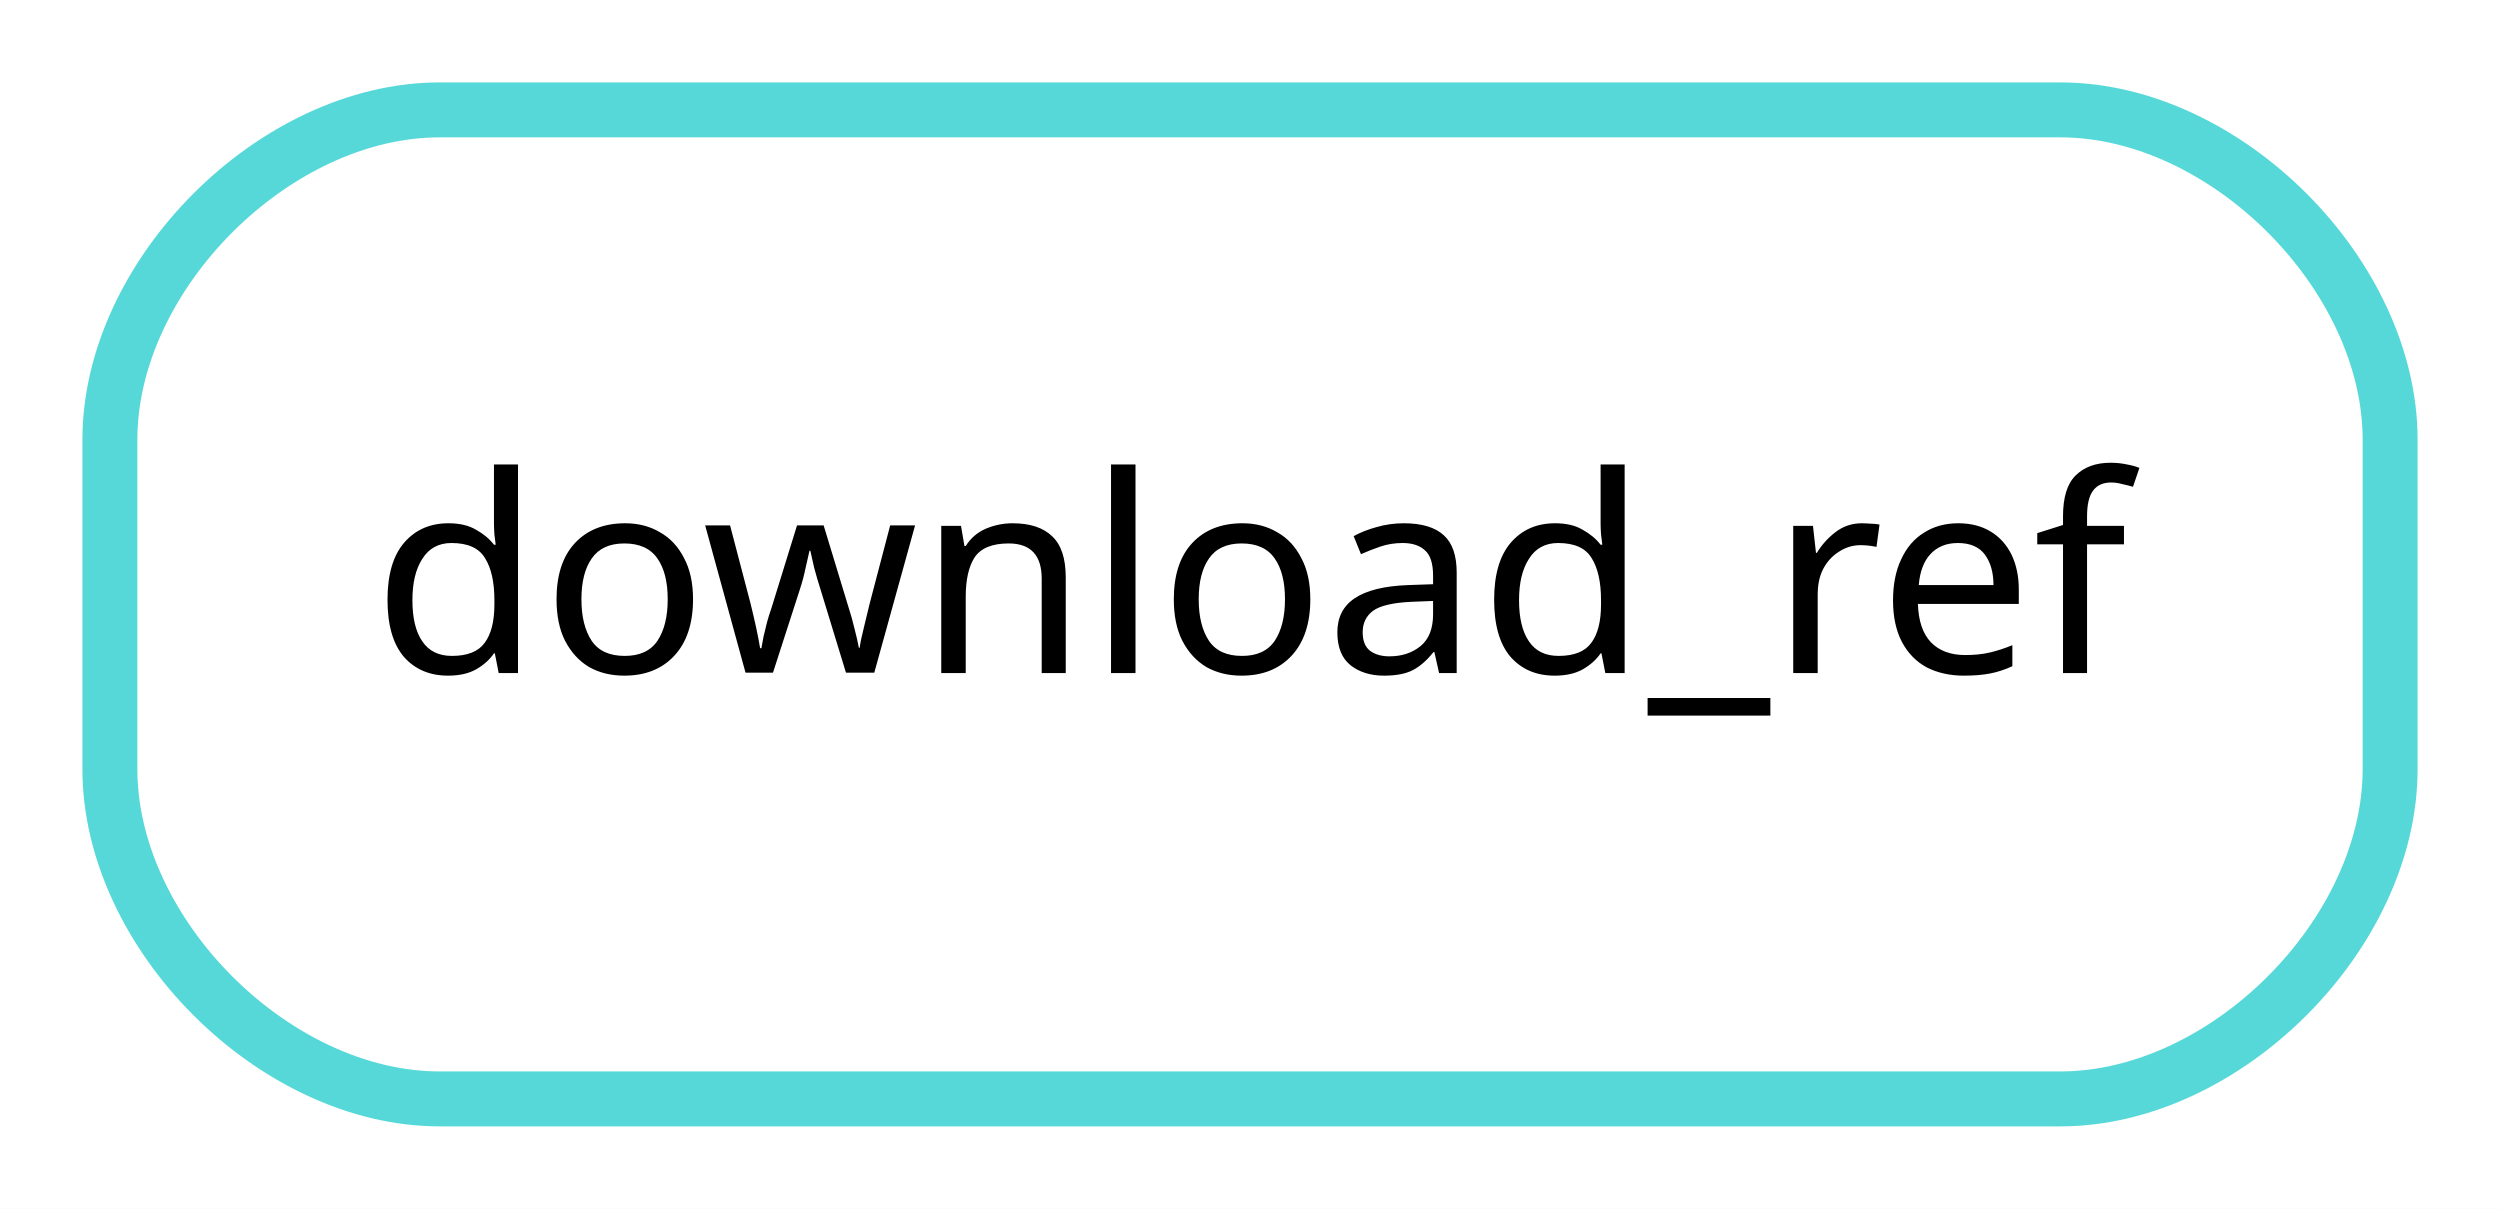
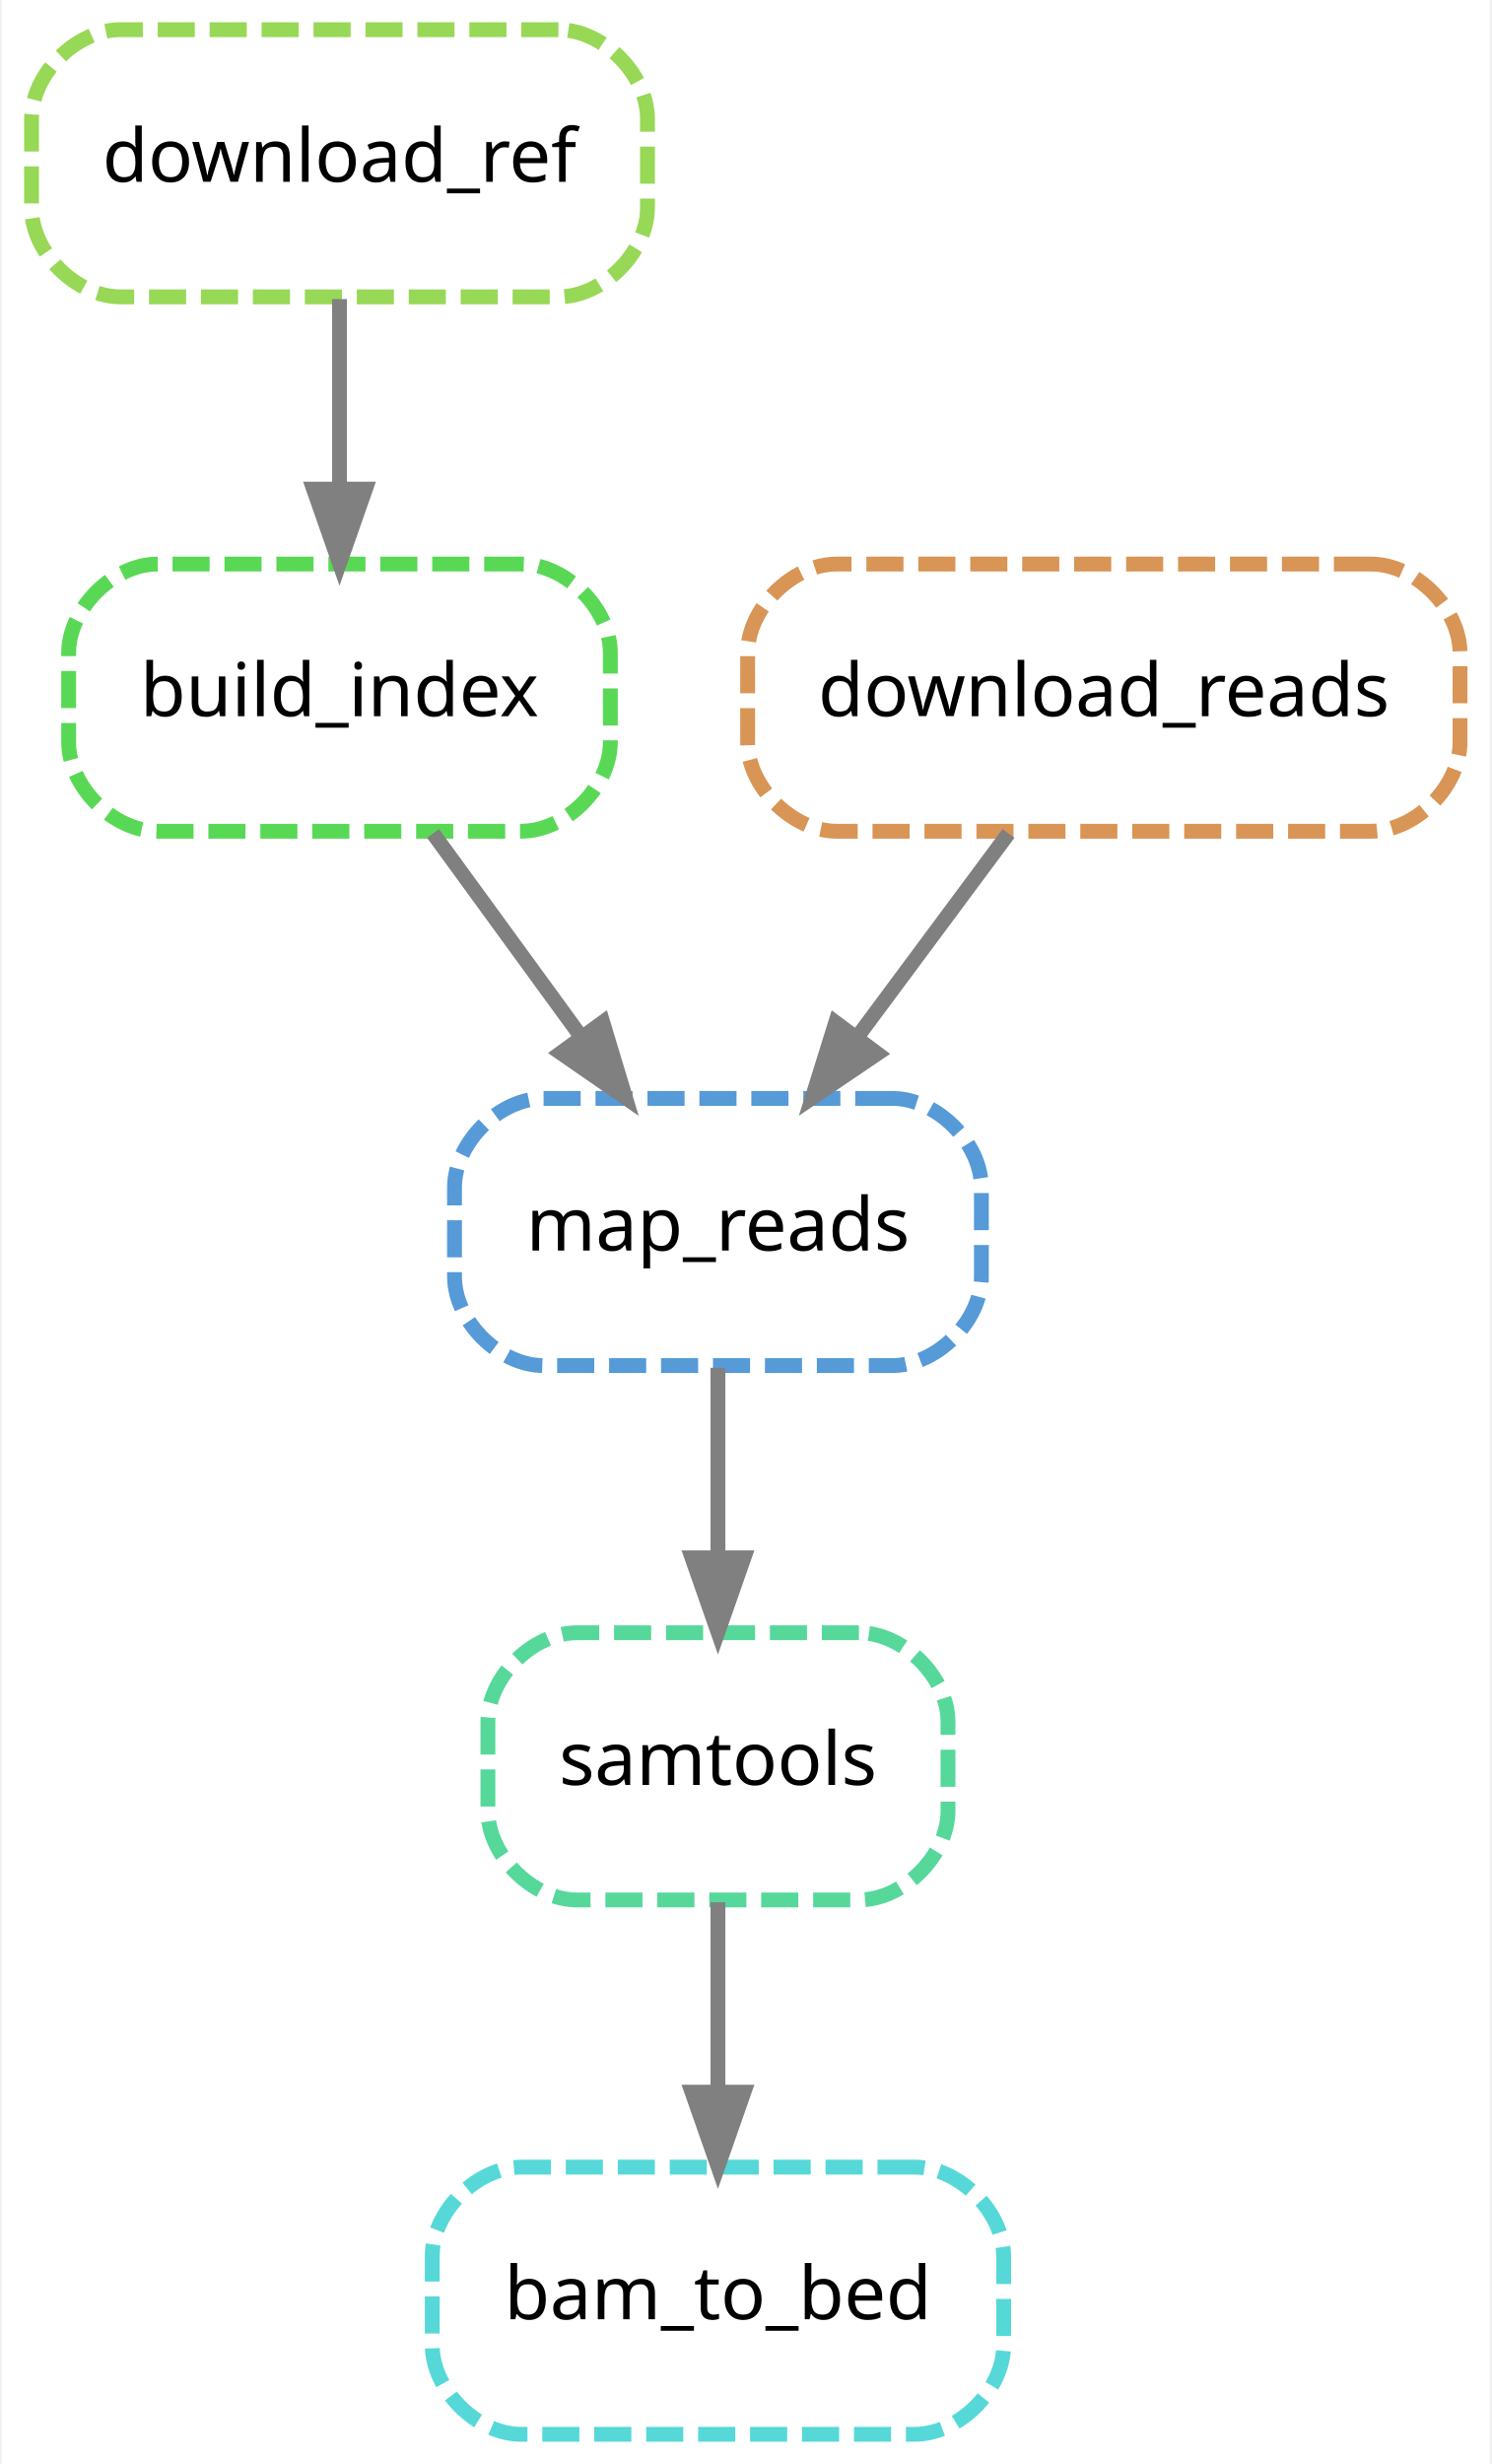
- <svg xmlns="http://www.w3.org/2000/svg" width="91pt" height="44pt" viewBox="0.00 0.00 91.00 44.00">
-   <g id="graph0" class="graph" transform="scale(1 1) rotate(0) translate(4 40)">
-     <polygon fill="white" stroke="transparent" points="-4,4 -4,-40 87,-40 87,4 -4,4" />
+ <svg xmlns="http://www.w3.org/2000/svg" width="201pt" height="332pt" viewBox="0.00 0.00 200.50 332.00">
+   <g id="graph0" class="graph" transform="scale(1 1) rotate(0) translate(4 328)">
+     <polygon fill="white" stroke="transparent" points="-4,4 -4,-328 196.5,-328 196.5,4 -4,4" />
    <g id="node1" class="node">
-       <path fill="none" stroke="#56d8d8" stroke-width="2" d="M71,-36C71,-36 12,-36 12,-36 6,-36 0,-30 0,-24 0,-24 0,-12 0,-12 0,-6 6,0 12,0 12,0 71,0 71,0 77,0 83,-6 83,-12 83,-12 83,-24 83,-24 83,-30 77,-36 71,-36" />
-       <text text-anchor="middle" x="41.5" y="-15.5" font-family="sans" font-size="10.00">download_ref</text>
+       <path fill="none" stroke="#56d8d8" stroke-width="2" stroke-dasharray="5,2" d="M119,-36C119,-36 66,-36 66,-36 60,-36 54,-30 54,-24 54,-24 54,-12 54,-12 54,-6 60,0 66,0 66,0 119,0 119,0 125,0 131,-6 131,-12 131,-12 131,-24 131,-24 131,-30 125,-36 119,-36" />
+       <text text-anchor="middle" x="92.5" y="-15.5" font-family="sans" font-size="10.00">bam_to_bed</text>
+     </g>
+     <g id="node2" class="node">
+       <path fill="none" stroke="#56d89a" stroke-width="2" stroke-dasharray="5,2" d="M111.5,-108C111.5,-108 73.5,-108 73.5,-108 67.5,-108 61.5,-102 61.5,-96 61.5,-96 61.5,-84 61.5,-84 61.5,-78 67.5,-72 73.5,-72 73.5,-72 111.5,-72 111.5,-72 117.5,-72 123.5,-78 123.5,-84 123.5,-84 123.5,-96 123.5,-96 123.5,-102 117.5,-108 111.5,-108" />
+       <text text-anchor="middle" x="92.5" y="-87.5" font-family="sans" font-size="10.00">samtools</text>
+     </g>
+     <g id="edge1" class="edge">
+       <path fill="none" stroke="grey" stroke-width="2" d="M92.5,-71.7C92.5,-63.98 92.5,-54.71 92.5,-46.11" />
+       <polygon fill="grey" stroke="grey" stroke-width="2" points="96,-46.1 92.5,-36.1 89,-46.1 96,-46.1" />
+     </g>
+     <g id="node3" class="node">
+       <path fill="none" stroke="#569ad8" stroke-width="2" stroke-dasharray="5,2" d="M116,-180C116,-180 69,-180 69,-180 63,-180 57,-174 57,-168 57,-168 57,-156 57,-156 57,-150 63,-144 69,-144 69,-144 116,-144 116,-144 122,-144 128,-150 128,-156 128,-156 128,-168 128,-168 128,-174 122,-180 116,-180" />
+       <text text-anchor="middle" x="92.5" y="-159.5" font-family="sans" font-size="10.00">map_reads</text>
+     </g>
+     <g id="edge2" class="edge">
+       <path fill="none" stroke="grey" stroke-width="2" d="M92.5,-143.7C92.5,-135.98 92.5,-126.71 92.5,-118.11" />
+       <polygon fill="grey" stroke="grey" stroke-width="2" points="96,-118.1 92.5,-108.1 89,-118.1 96,-118.1" />
+     </g>
+     <g id="node4" class="node">
+       <path fill="none" stroke="#59d856" stroke-width="2" stroke-dasharray="5,2" d="M66,-252C66,-252 17,-252 17,-252 11,-252 5,-246 5,-240 5,-240 5,-228 5,-228 5,-222 11,-216 17,-216 17,-216 66,-216 66,-216 72,-216 78,-222 78,-228 78,-228 78,-240 78,-240 78,-246 72,-252 66,-252" />
+       <text text-anchor="middle" x="41.5" y="-231.5" font-family="sans" font-size="10.00">build_index</text>
+     </g>
+     <g id="edge3" class="edge">
+       <path fill="none" stroke="grey" stroke-width="2" d="M54.11,-215.7C60.1,-207.47 67.38,-197.48 73.98,-188.42" />
+       <polygon fill="grey" stroke="grey" stroke-width="2" points="76.98,-190.25 80.04,-180.1 71.32,-186.13 76.98,-190.25" />
+     </g>
+     <g id="node5" class="node">
+       <path fill="none" stroke="#97d856" stroke-width="2" stroke-dasharray="5,2" d="M71,-324C71,-324 12,-324 12,-324 6,-324 0,-318 0,-312 0,-312 0,-300 0,-300 0,-294 6,-288 12,-288 12,-288 71,-288 71,-288 77,-288 83,-294 83,-300 83,-300 83,-312 83,-312 83,-318 77,-324 71,-324" />
+       <text text-anchor="middle" x="41.5" y="-303.5" font-family="sans" font-size="10.00">download_ref</text>
+     </g>
+     <g id="edge5" class="edge">
+       <path fill="none" stroke="grey" stroke-width="2" d="M41.5,-287.7C41.5,-279.98 41.5,-270.71 41.5,-262.11" />
+       <polygon fill="grey" stroke="grey" stroke-width="2" points="45,-262.1 41.5,-252.1 38,-262.1 45,-262.1" />
+     </g>
+     <g id="node6" class="node">
+       <path fill="none" stroke="#d89556" stroke-width="2" stroke-dasharray="5,2" d="M180.5,-252C180.5,-252 108.5,-252 108.5,-252 102.5,-252 96.5,-246 96.5,-240 96.5,-240 96.5,-228 96.5,-228 96.5,-222 102.5,-216 108.5,-216 108.5,-216 180.5,-216 180.5,-216 186.5,-216 192.5,-222 192.5,-228 192.5,-228 192.5,-240 192.5,-240 192.5,-246 186.5,-252 180.5,-252" />
+       <text text-anchor="middle" x="144.5" y="-231.5" font-family="sans" font-size="10.00">download_reads</text>
+     </g>
+     <g id="edge4" class="edge">
+       <path fill="none" stroke="grey" stroke-width="2" d="M131.65,-215.7C125.47,-207.39 117.96,-197.28 111.18,-188.14" />
+       <polygon fill="grey" stroke="grey" stroke-width="2" points="113.98,-186.04 105.21,-180.1 108.36,-190.22 113.98,-186.04" />
    </g>
  </g>
</svg>
